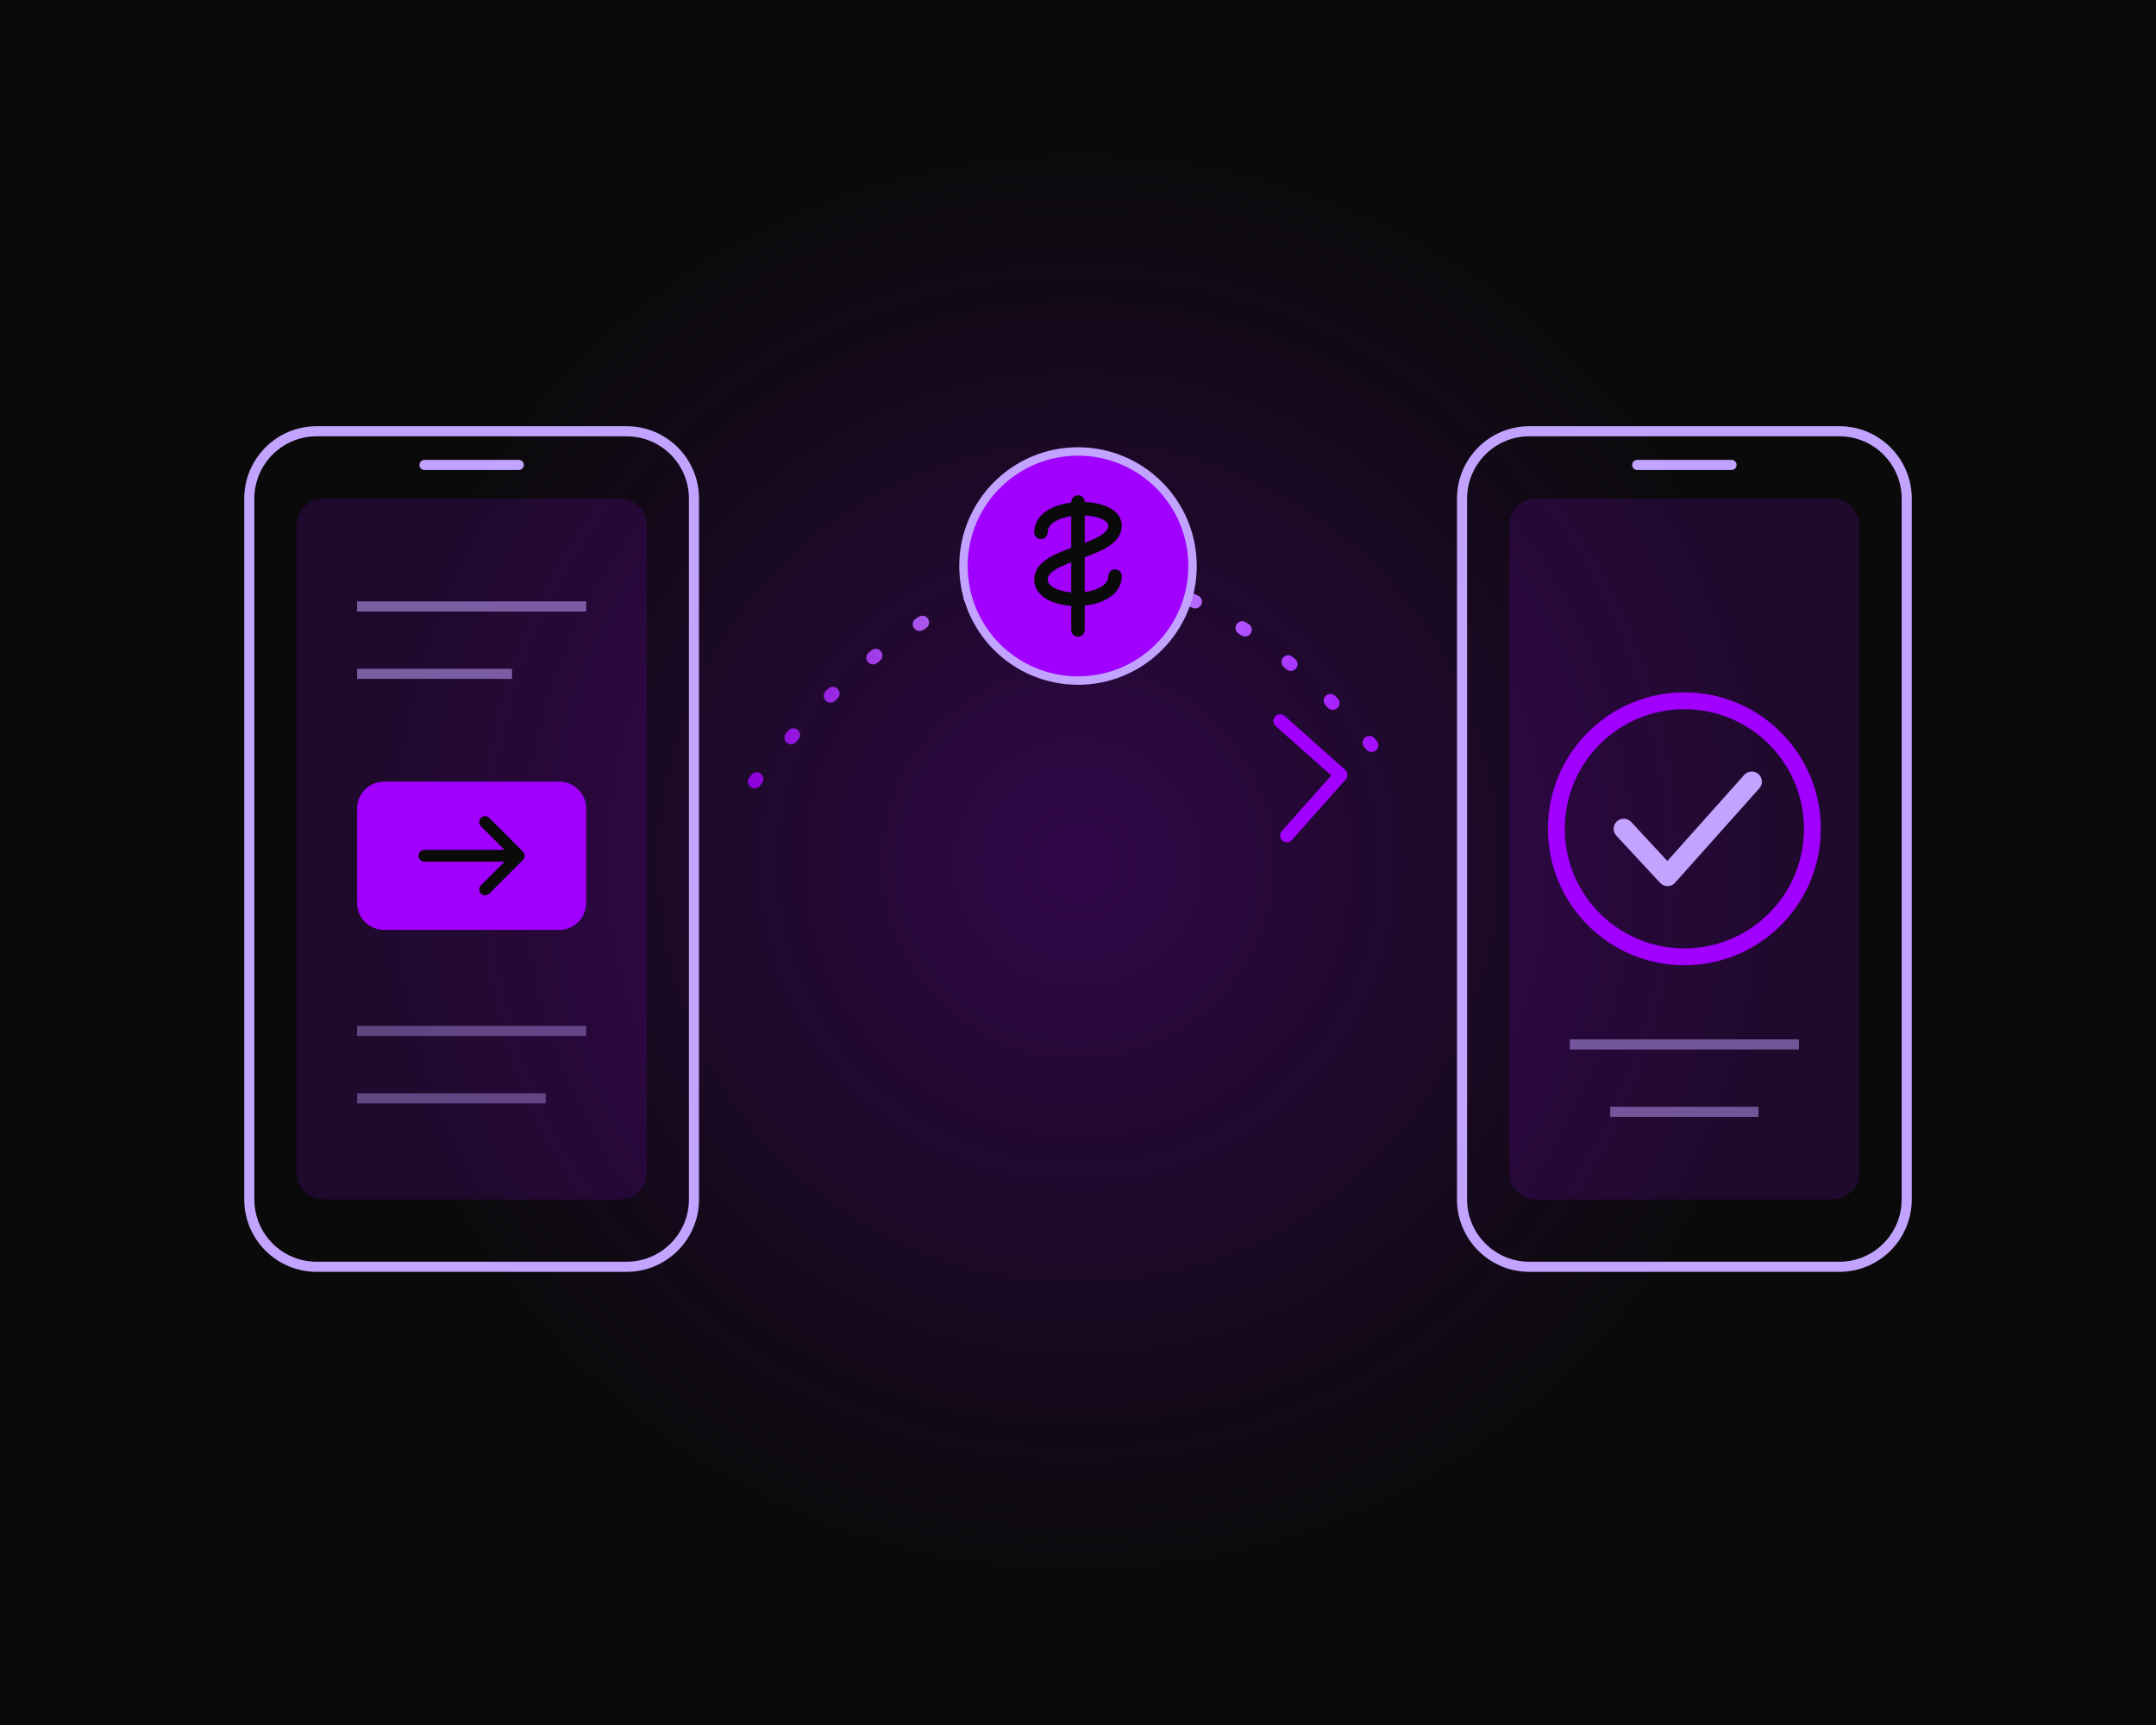
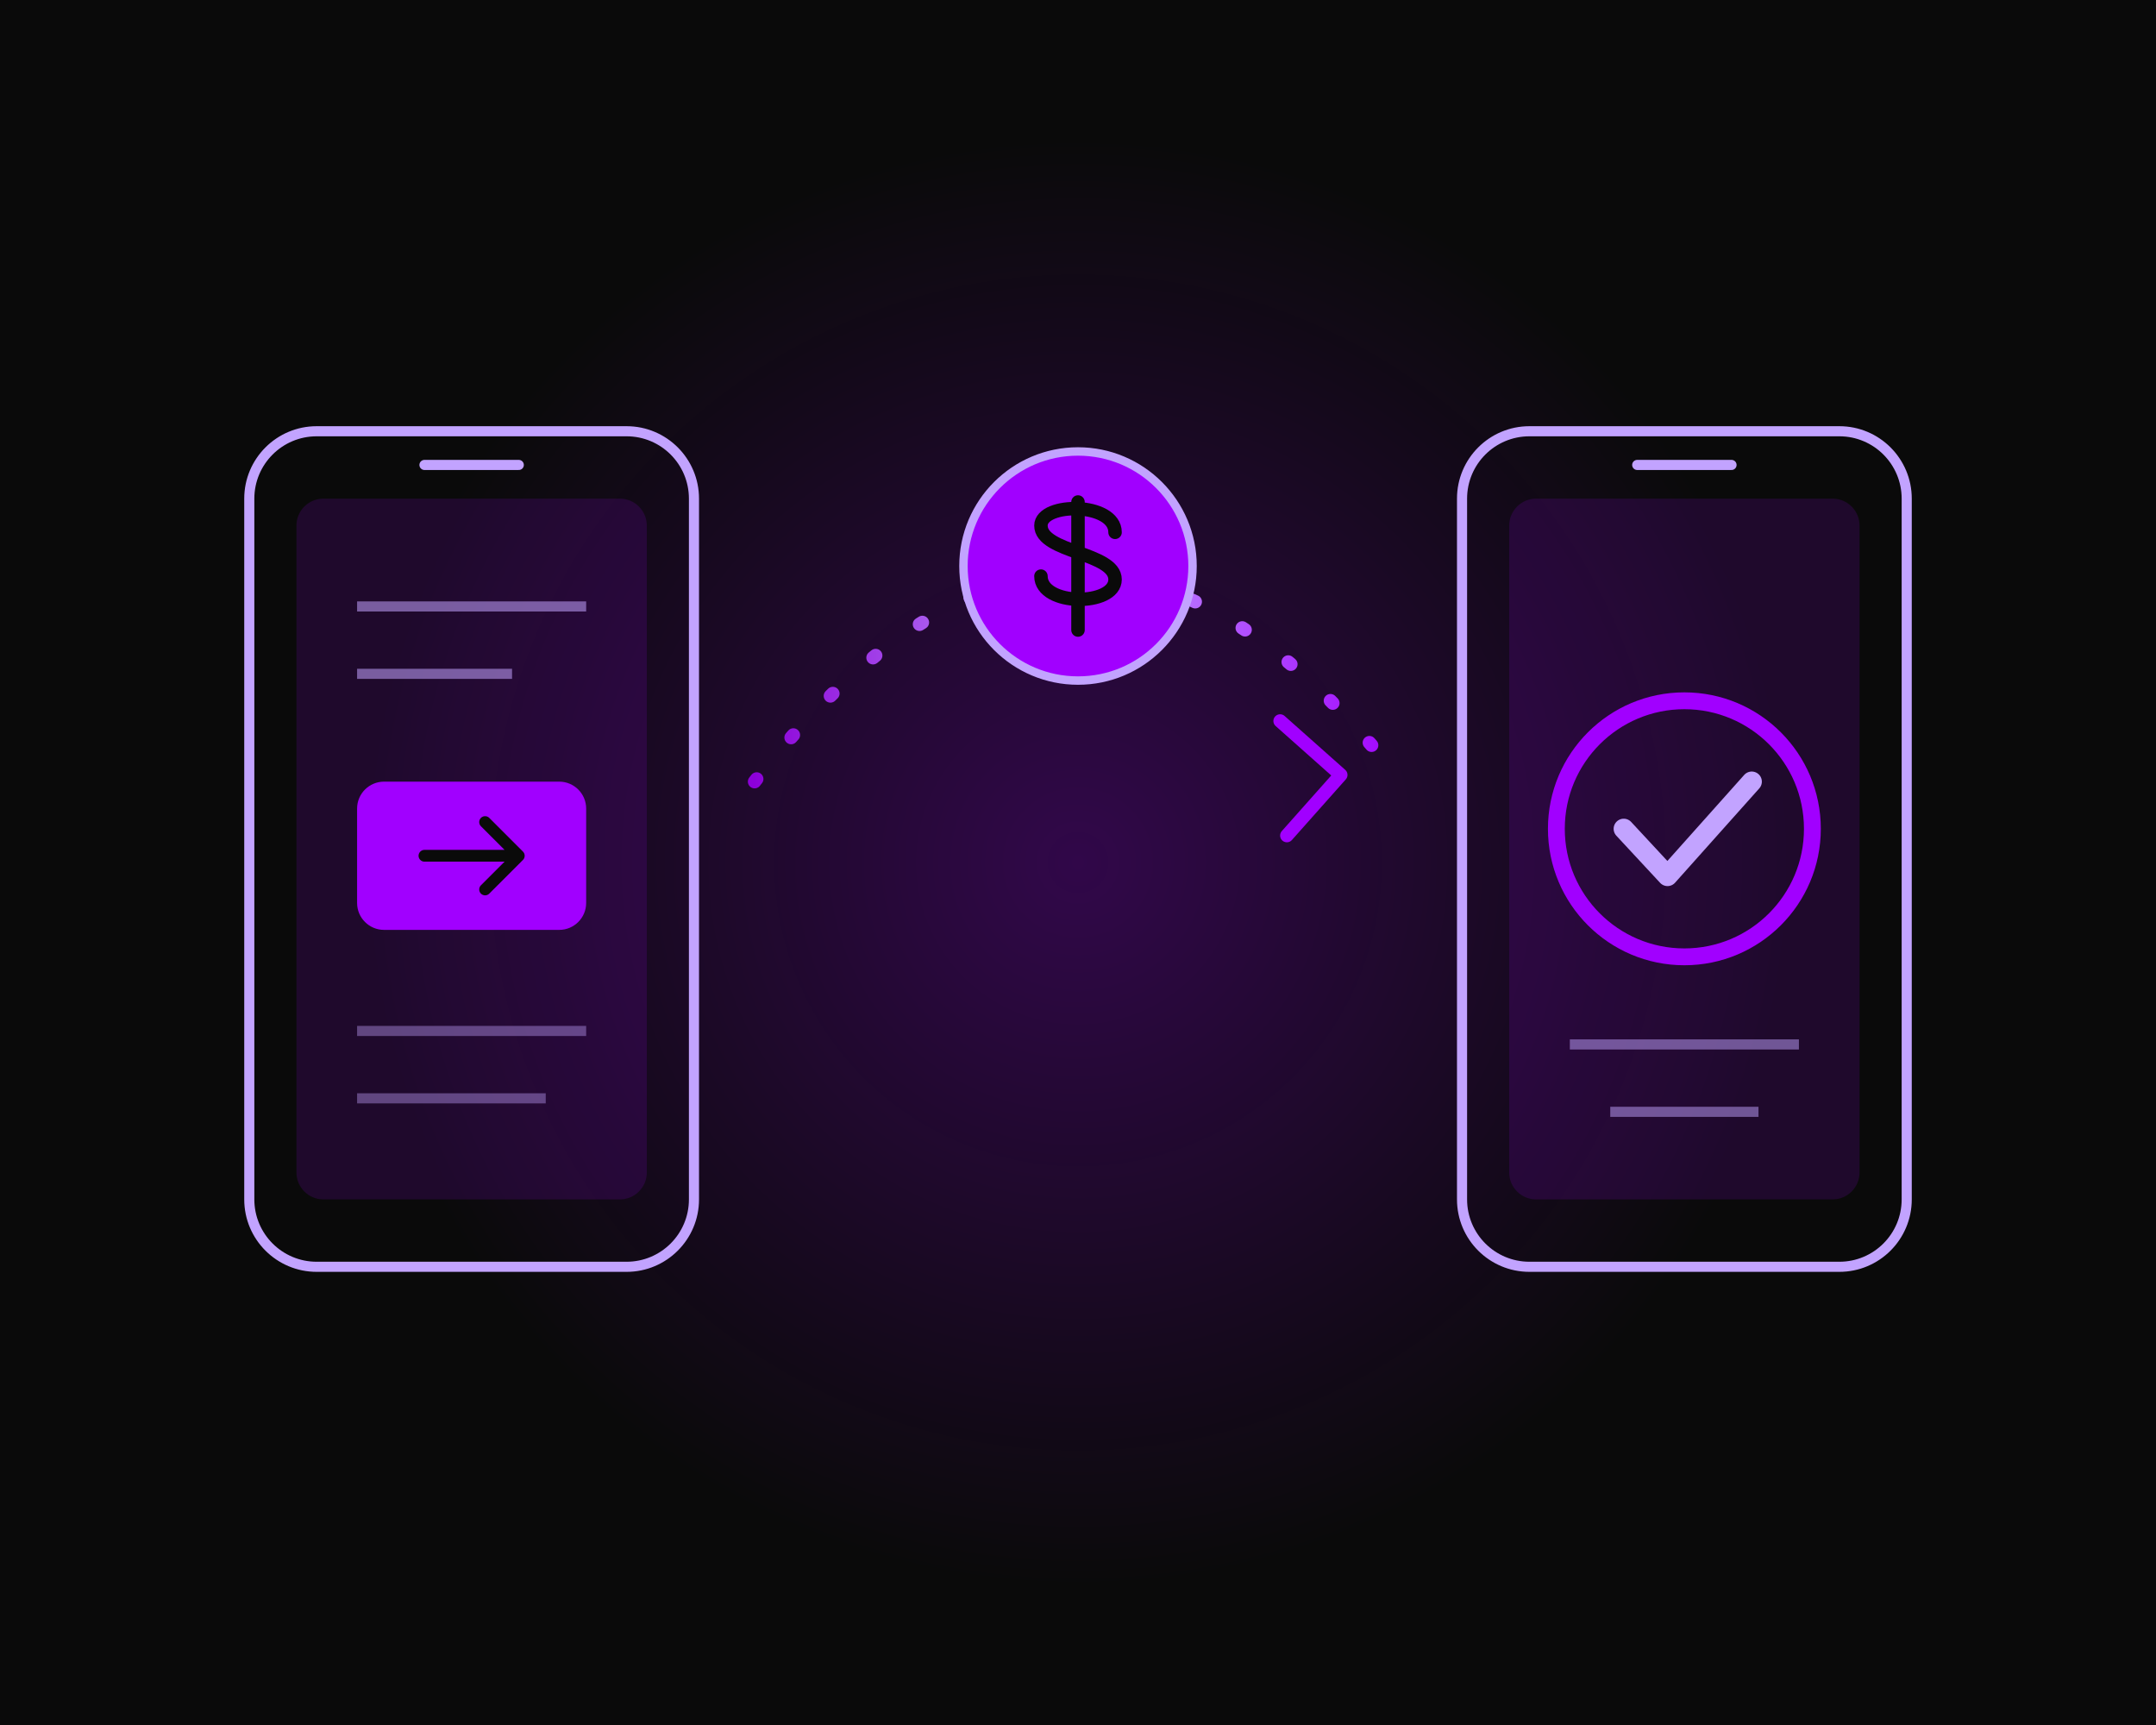
<svg xmlns="http://www.w3.org/2000/svg" width="640" height="512" viewBox="0 0 640 512" preserveAspectRatio="xMidYMid meet" version="1.0">
  <defs>
    <radialGradient id="w2-glow" cx="0.5" cy="0.5" r="0.5">
      <stop offset="0" stop-color="#A100FF" stop-opacity="0.26" />
      <stop offset="1" stop-color="#A100FF" stop-opacity="0" />
    </radialGradient>
    <linearGradient id="w2-arc" x1="0" y1="0" x2="1" y2="0">
      <stop offset="0" stop-color="#8C00D9" />
      <stop offset="0.5" stop-color="#C2A3FF" />
      <stop offset="1" stop-color="#A100FF" />
    </linearGradient>
  </defs>
  <rect width="640" height="512" fill="#0A0A0A" />
  <circle cx="320" cy="256" r="215" fill="url(#w2-glow)" />
  <g transform="translate(74 128)">
    <rect x="0" y="0" width="132" height="248" rx="20" fill="none" stroke="#C2A3FF" stroke-width="3" />
    <rect x="14" y="20" width="104" height="208" rx="8" fill="#A100FF" opacity="0.14" />
    <path d="M 52 10 L 80 10" stroke="#C2A3FF" stroke-width="3" stroke-linecap="round" fill="none" />
    <g stroke="#C2A3FF" stroke-width="3" opacity="0.55" fill="none">
      <path d="M 32 52 L 100 52 M 32 72 L 78 72" />
    </g>
    <rect x="32" y="104" width="68" height="44" rx="8" fill="#A100FF" />
    <path d="M 52 126 L 80 126 M 70 116 L 80 126 L 70 136" stroke="#0A0A0A" stroke-width="3.5" stroke-linecap="round" stroke-linejoin="round" fill="none" />
    <g stroke="#C2A3FF" stroke-width="3" opacity="0.4" fill="none">
      <path d="M 32 178 L 100 178 M 32 198 L 88 198" />
    </g>
  </g>
  <path d="M 224 232 C 288 150, 352 150, 416 232" fill="none" stroke="url(#w2-arc)" stroke-width="4" stroke-linecap="round" stroke-dasharray="1 16" />
  <g transform="translate(320 168)">
    <circle r="34" fill="#A100FF" />
    <circle r="34" fill="none" stroke="#C2A3FF" stroke-width="2.5" />
-     <path d="M 0 -19 L 0 19 M -11 -10 C -11 -19, 11 -19, 11 -12 C 11 -4, -11 -4, -11 4 C -11 12, 11 12, 11 3" fill="none" stroke="#0A0A0A" stroke-width="4" stroke-linecap="round" />
+     <path d="M 0 -19 L 0 19 M 11 -10 C 11 -19, -11 -19, -11 -12 C -11 -4, 11 -4, 11 4 C 11 12, -11 12, -11 3" fill="none" stroke="#0A0A0A" stroke-width="4" stroke-linecap="round" />
  </g>
  <path d="M 380 214 L 398 230 L 382 248" fill="none" stroke="#A100FF" stroke-width="4" stroke-linecap="round" stroke-linejoin="round" />
  <g transform="translate(434 128)">
    <rect x="0" y="0" width="132" height="248" rx="20" fill="none" stroke="#C2A3FF" stroke-width="3" />
    <rect x="14" y="20" width="104" height="208" rx="8" fill="#A100FF" opacity="0.14" />
    <path d="M 52 10 L 80 10" stroke="#C2A3FF" stroke-width="3" stroke-linecap="round" fill="none" />
    <circle cx="66" cy="118" r="38" fill="none" stroke="#A100FF" stroke-width="5" />
    <path d="M 48 118 L 61 132 L 86 104" fill="none" stroke="#C2A3FF" stroke-width="6" stroke-linecap="round" stroke-linejoin="round" />
    <g stroke="#C2A3FF" stroke-width="3" opacity="0.5" fill="none">
      <path d="M 32 182 L 100 182 M 44 202 L 88 202" />
    </g>
  </g>
</svg>
